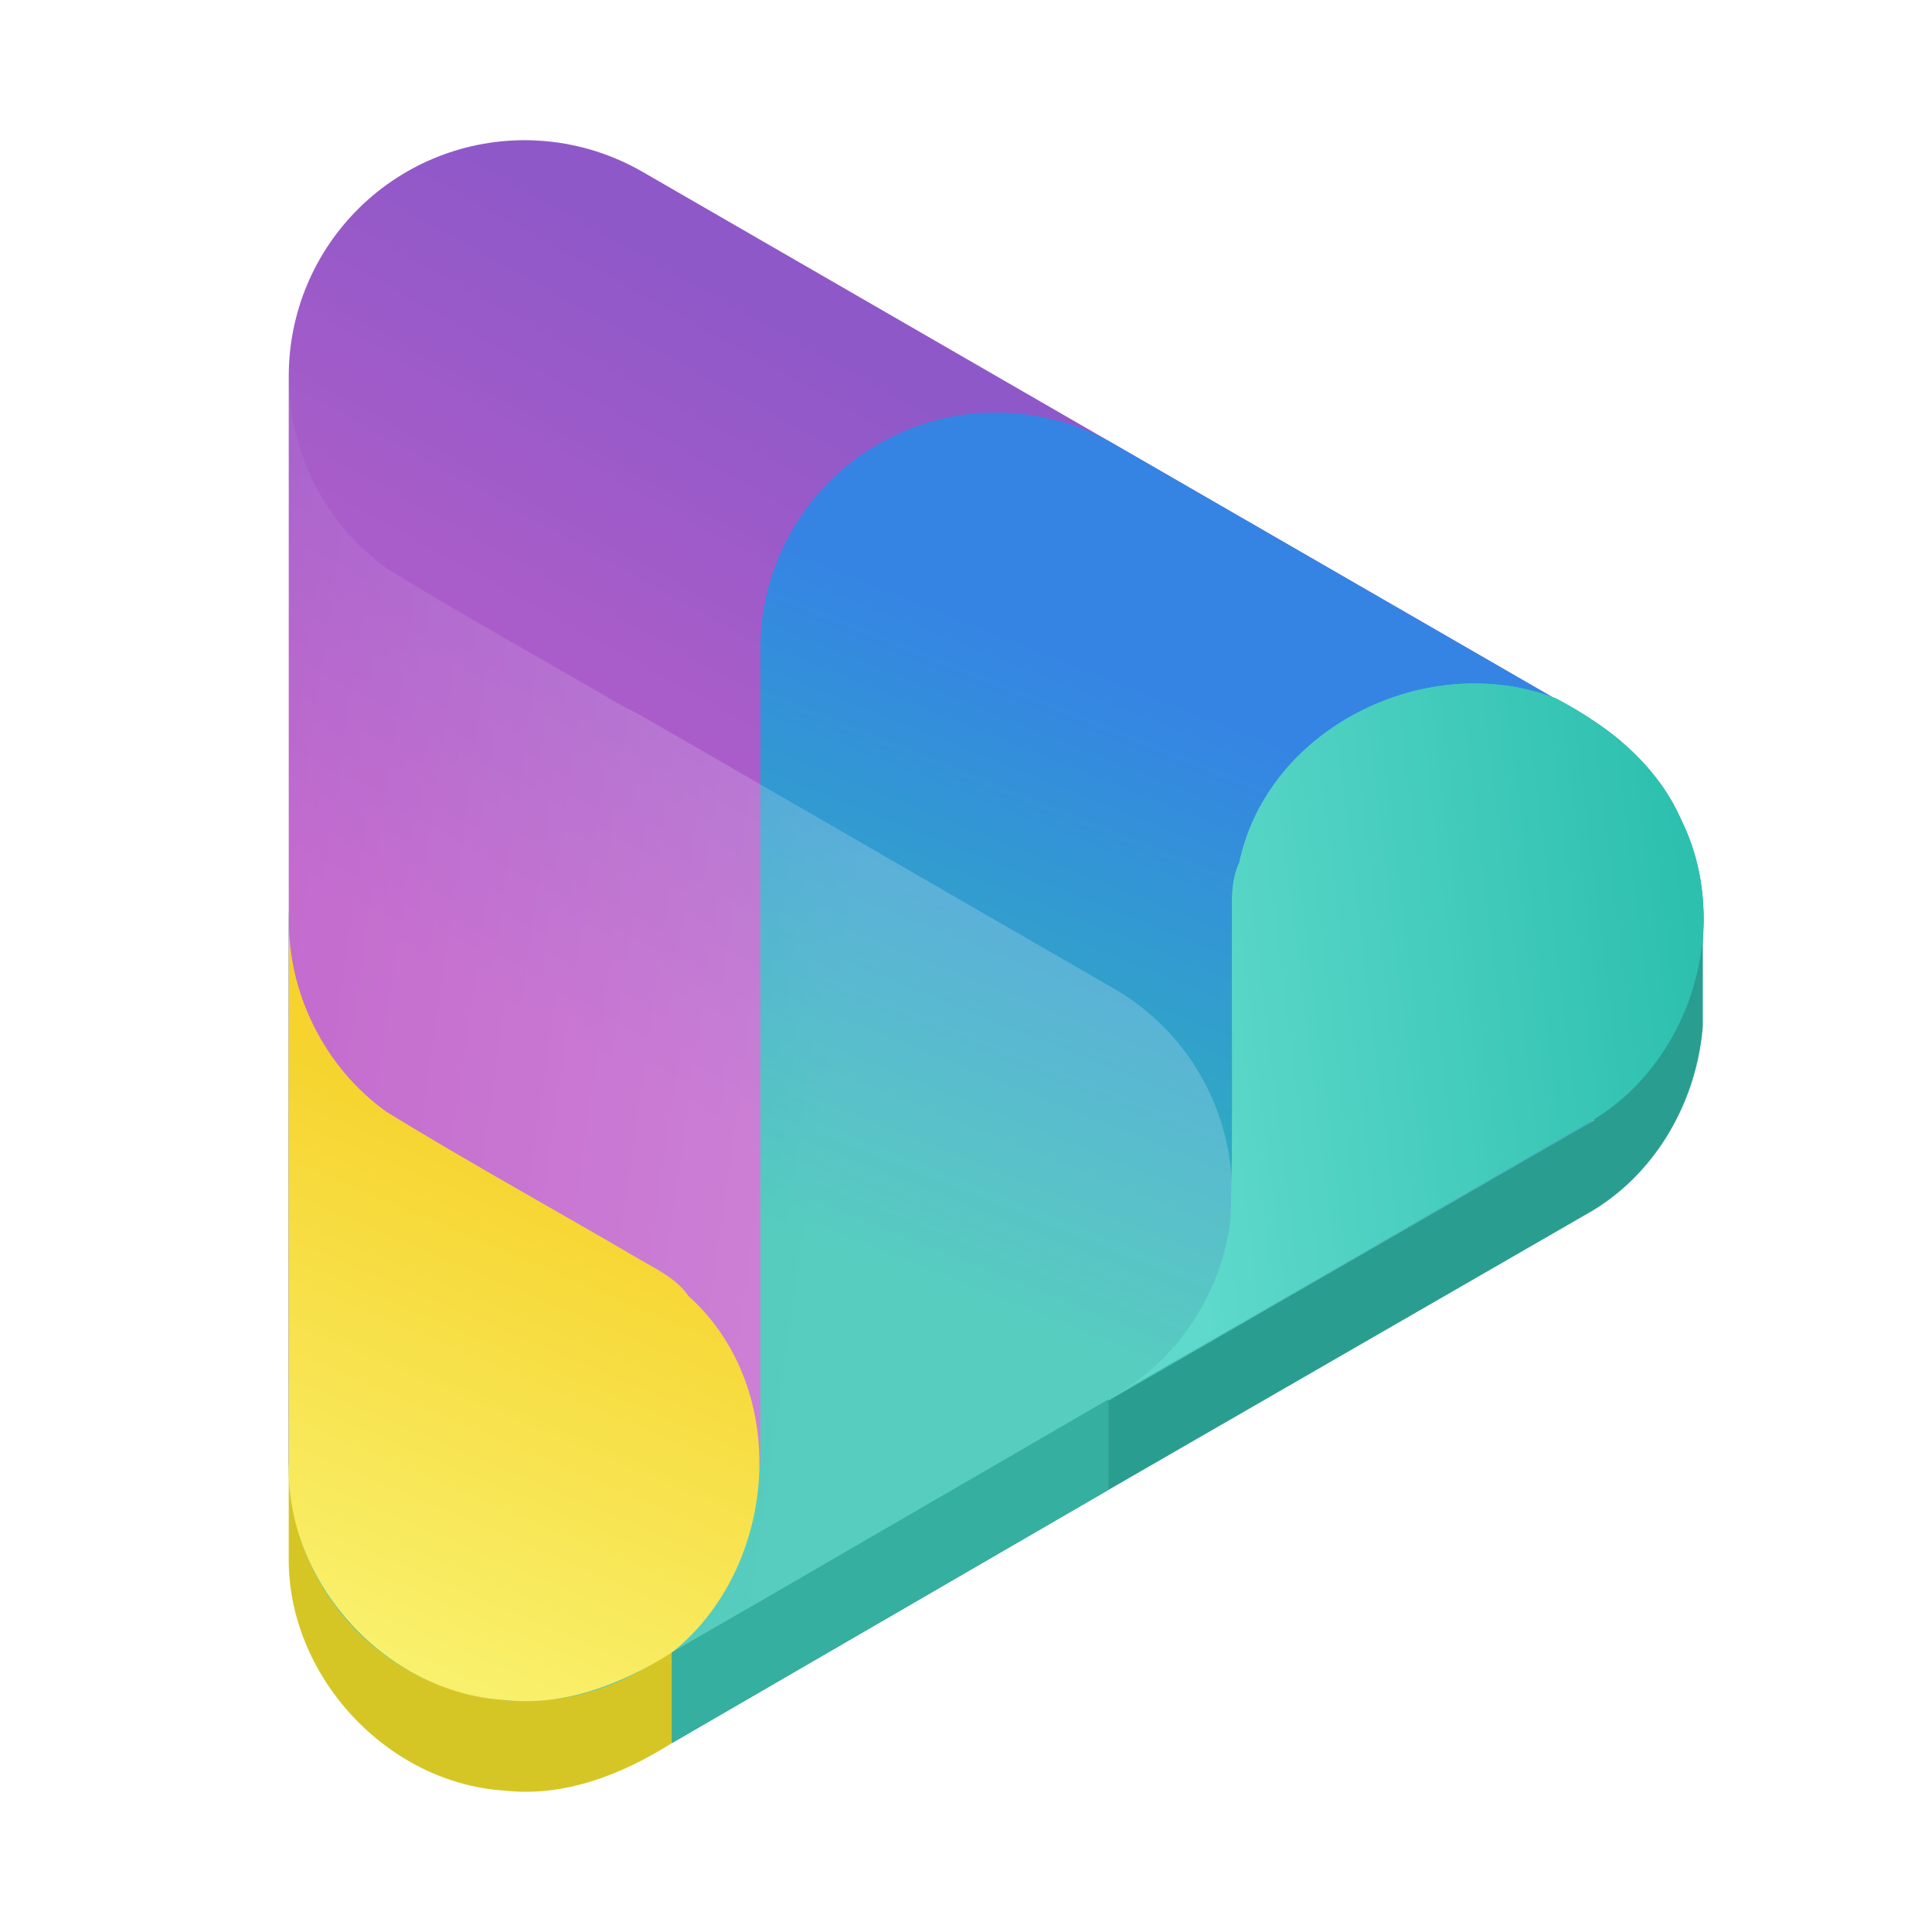
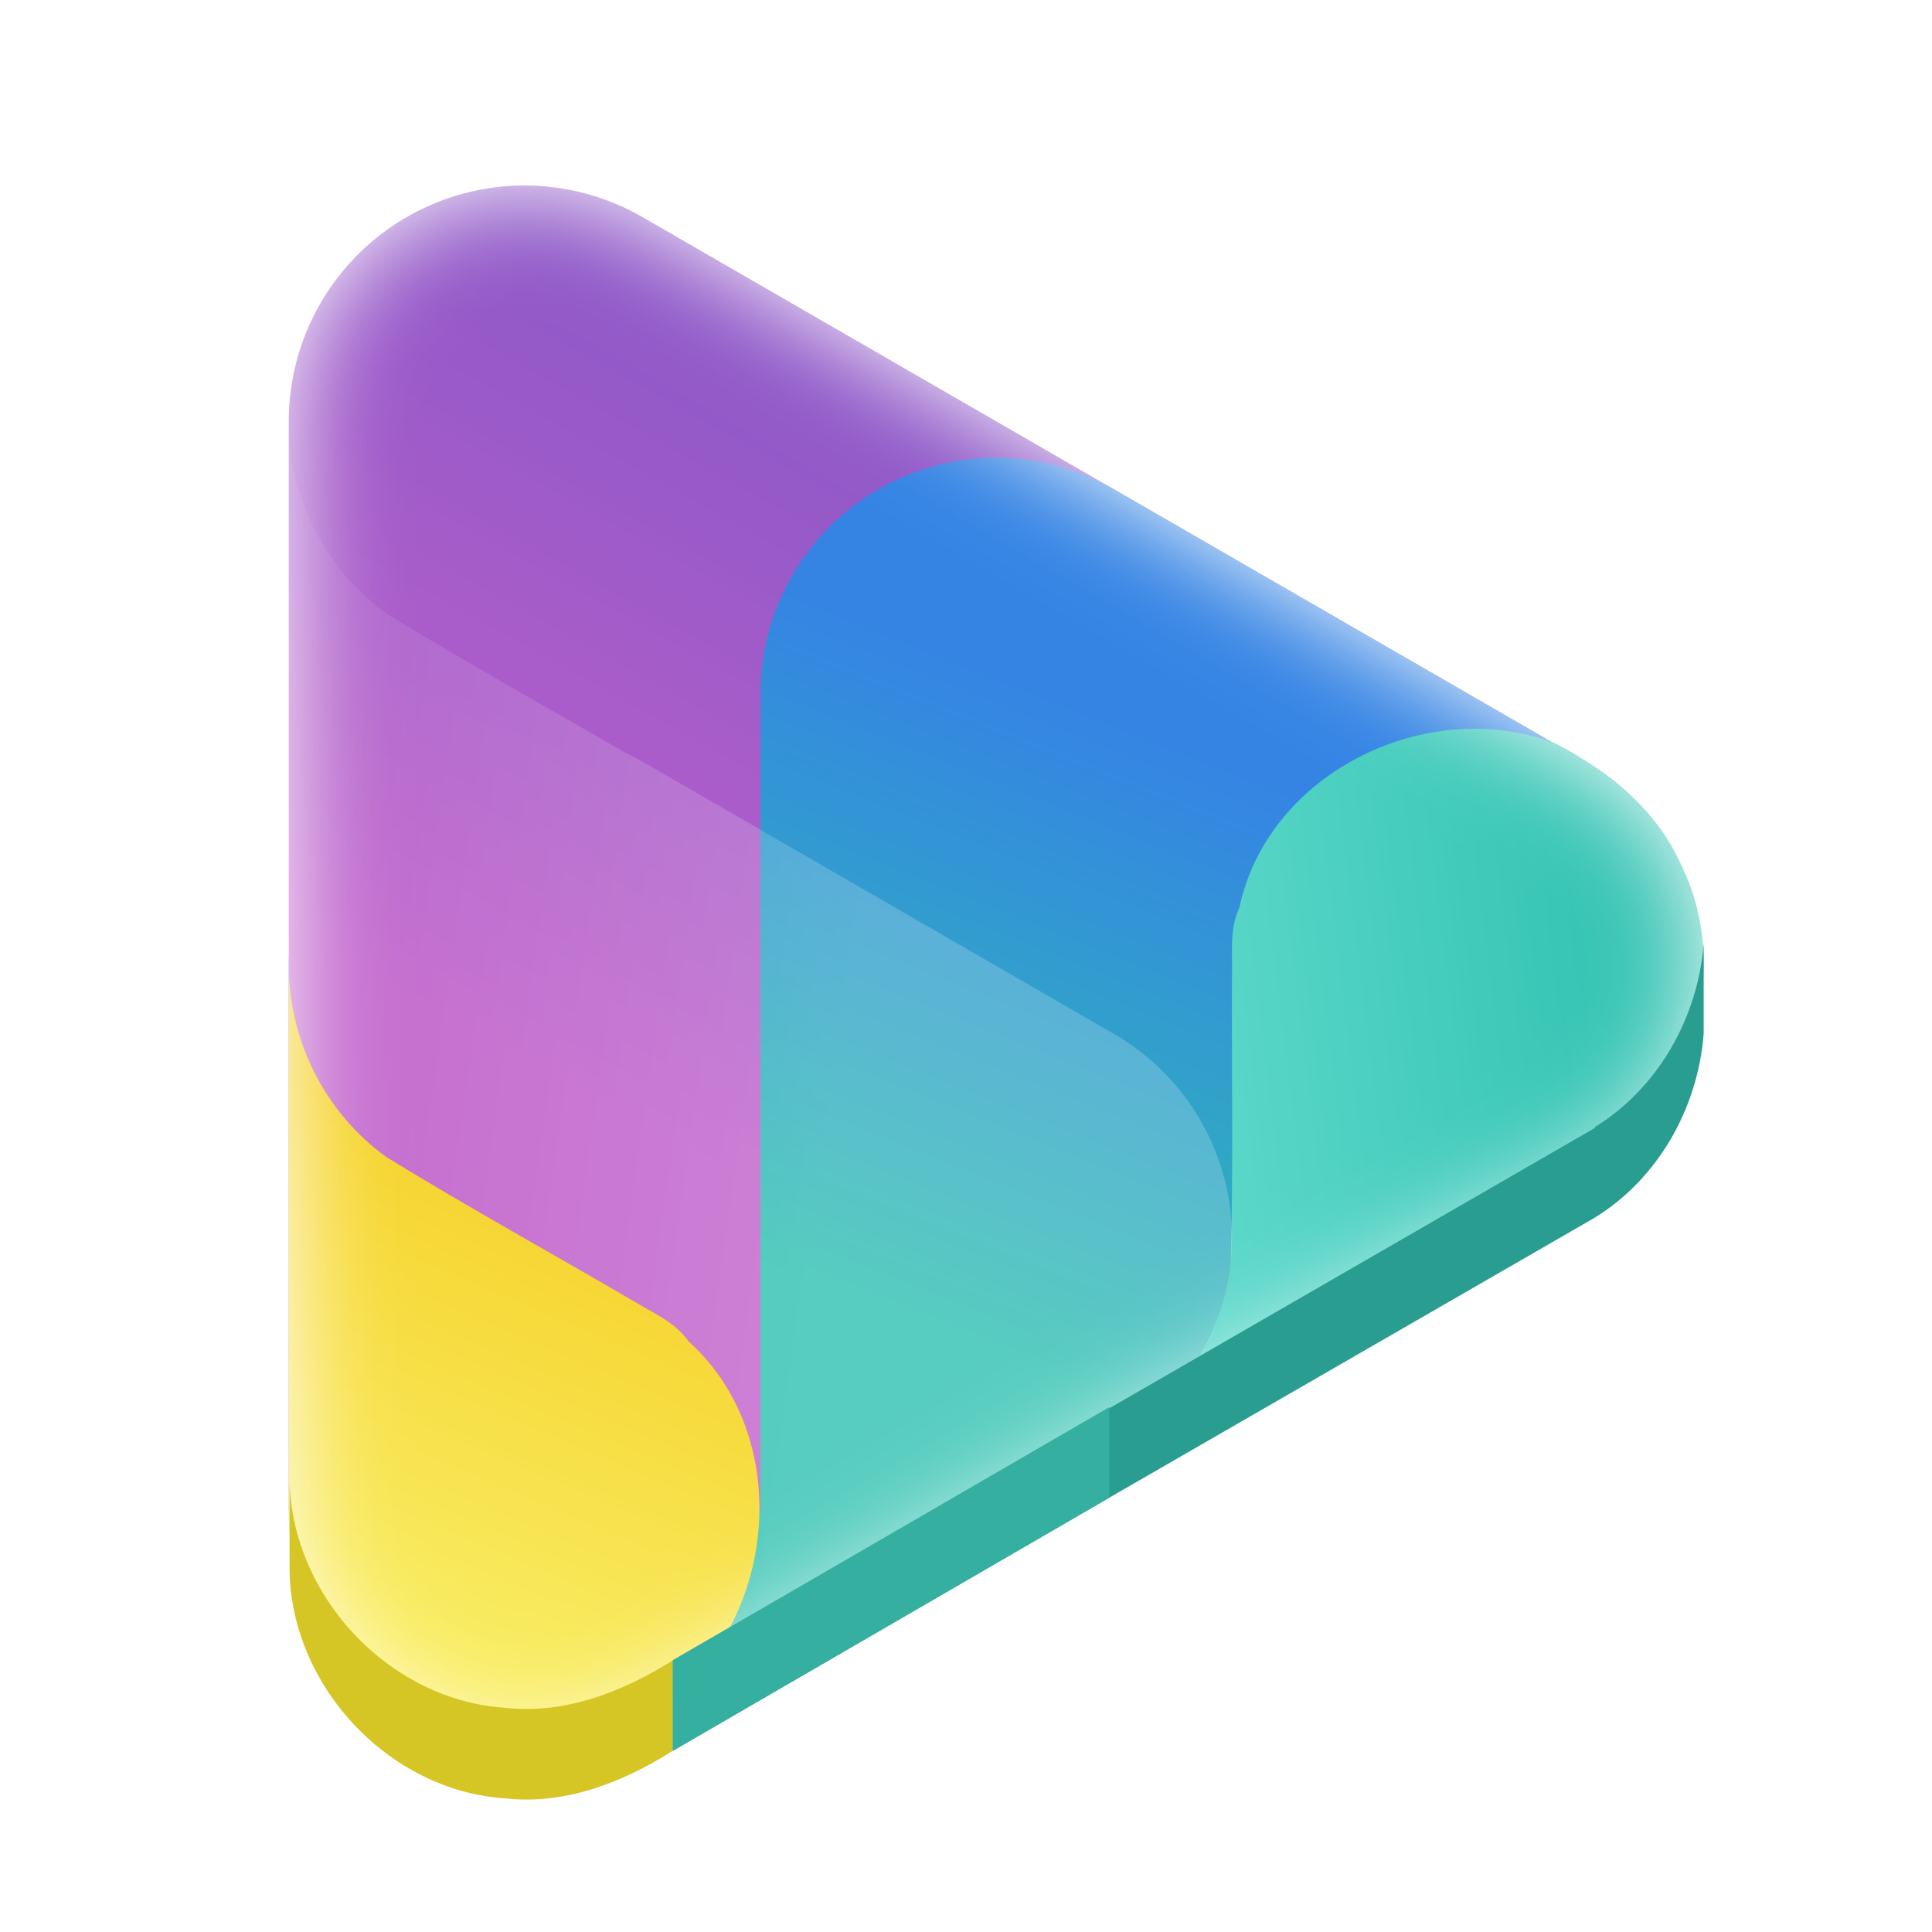
<svg xmlns="http://www.w3.org/2000/svg" xmlns:xlink="http://www.w3.org/1999/xlink" width="128" height="128" viewBox="0 0 128 128" version="1.1" id="svg5">
  <defs id="defs2">
+     <linearGradient id="linearGradient1140">
+       <stop offset="0" stop-color="#c061cb" id="stop1136" style="stop-color:#ffffff;stop-opacity:0.298;" />
+       <stop offset="1" stop-color="#8f58c8" id="stop1138" style="stop-color:#ffffff;stop-opacity:0.851;" />
+     </linearGradient>
    <linearGradient y2="236" x2="96" y1="236" x1="32" gradientTransform="translate(604.8168,170.5864)" gradientUnits="userSpaceOnUse" id="linearGradient1099" xlink:href="#linearGradient1036" />
    <linearGradient id="linearGradient1036">
      <stop id="stop1032" offset="0" style="stop-color:#d5d3cf;stop-opacity:1;" />
      <stop id="stop1034" offset="1" style="stop-color:#f6f5f4;stop-opacity:1" />
    </linearGradient>
    <radialGradient r="32" fy="-76" fx="-244" cy="-76" cx="-244" gradientTransform="matrix(0.8833333,0,0,0.8833333,-460.3502,463.1197)" gradientUnits="userSpaceOnUse" id="radialGradient1103" xlink:href="#linearGradient1069" />
    <linearGradient id="linearGradient1069">
      <stop id="stop1065" offset="0" style="stop-color:#d5d3cf;stop-opacity:1" />
      <stop id="stop1067-1" offset="1" style="stop-color:#949390;stop-opacity:1" />
    </linearGradient>
    <linearGradient gradientUnits="userSpaceOnUse" y2="232" x2="64" y1="262.5" x1="64" id="linearGradient1027" xlink:href="#linearGradient1025" gradientTransform="translate(-470.5864,432.8168)" />
    <linearGradient id="linearGradient1025">
      <stop id="stop1021" offset="0" style="stop-color:#9a9996;stop-opacity:1" />
      <stop id="stop1023" offset="1" style="stop-color:#77767b;stop-opacity:1" />
    </linearGradient>
    <clipPath clipPathUnits="userSpaceOnUse" id="clipPath1609-7">
      <path id="path1611-5" d="m 252,116 28,-28 v -8 h -36 v 36 z" style="fill:#e74747;stroke:none;stroke-width:0.25px;stroke-linecap:butt;stroke-linejoin:miter;stroke-opacity:1" />
    </clipPath>
    <clipPath clipPathUnits="userSpaceOnUse" id="clipPath961">
      <rect style="fill:#00c853;stroke:none;stroke-width:0.529" id="rect963" width="541.867" height="541.867" x="1.4210855e-14" y="2.717972e-05" rx="79.375" ry="79.375" />
    </clipPath>
    <linearGradient id="d">
      <stop offset="0" stop-color="#f9f06b" id="stop865" />
      <stop offset="1" stop-color="#f6d32d" id="stop867" />
    </linearGradient>
    <linearGradient id="e">
      <stop offset="0" stop-color="#2dc0af" id="stop870" />
      <stop offset="1" stop-color="#5ed9cb" id="stop872" />
    </linearGradient>
    <linearGradient id="f">
      <stop offset="0" stop-color="#fff" id="stop875" />
      <stop offset="1" stop-color="#fff" stop-opacity="0" id="stop877" />
    </linearGradient>
    <linearGradient id="g">
      <stop offset="0" stop-color="#2dc0af" id="stop880" />
      <stop offset="1" stop-color="#3584e4" id="stop882" />
    </linearGradient>
    <linearGradient id="h">
      <stop offset="0" stop-color="#c061cb" id="stop885" />
      <stop offset="1" stop-color="#8f58c8" id="stop887" />
    </linearGradient>
    <linearGradient xlink:href="#d" id="m" gradientUnits="userSpaceOnUse" x1="529.288" y1="441.731" x2="543.341" y2="408.599" gradientTransform="translate(-461.557,-35.819)" />
    <linearGradient xlink:href="#e" id="l" gradientUnits="userSpaceOnUse" x1="529.288" y1="441.731" x2="543.341" y2="408.599" gradientTransform="rotate(-120,320.2,508.254)" />
    <linearGradient xlink:href="#f" id="k" x1="56" y1="252" x2="0" y2="244" gradientUnits="userSpaceOnUse" gradientTransform="translate(42.443,122.181)" />
    <linearGradient gradientTransform="translate(42.443,122.181)" xlink:href="#g" id="j" x1="64" y1="260" x2="80" y2="220" gradientUnits="userSpaceOnUse" />
    <linearGradient gradientTransform="translate(42.443,122.181)" xlink:href="#h" id="i" x1="32" y1="239.25" x2="56" y2="196" gradientUnits="userSpaceOnUse" />
    <clipPath clipPathUnits="userSpaceOnUse" id="clipPath1891">
      <rect style="fill:#b3b3b3;stroke:none;stroke-width:0.529" id="rect1893" width="541.867" height="541.867" x="2.2119139e-06" y="4.8096284e-05" rx="79.375" ry="79.375" />
    </clipPath>
-     <linearGradient xlink:href="#h" id="linearGradient1533" gradientUnits="userSpaceOnUse" gradientTransform="matrix(0.9765107,0,0,0.9765107,-127.2615,-166.8204)" x1="32" y1="239.25" x2="56" y2="196" />
-     <linearGradient xlink:href="#g" id="linearGradient1535" gradientUnits="userSpaceOnUse" gradientTransform="matrix(0.9765107,0,0,0.9765107,-127.2615,-166.8204)" x1="64" y1="260" x2="80" y2="220" />
-     <linearGradient xlink:href="#f" id="linearGradient1537" gradientUnits="userSpaceOnUse" gradientTransform="matrix(0.9765107,0,0,0.9765107,-127.2615,-166.8204)" x1="56" y1="252" x2="0" y2="244" />
-     <linearGradient xlink:href="#e" id="linearGradient1539" gradientUnits="userSpaceOnUse" gradientTransform="matrix(-0.4882554,-0.8456831,0.8456831,-0.4882554,-129.5113,729.1295)" x1="529.288" y1="441.731" x2="543.341" y2="408.599" />
-     <linearGradient xlink:href="#d" id="linearGradient1541" gradientUnits="userSpaceOnUse" gradientTransform="matrix(0.9765107,0,0,0.9765107,-619.4229,-321.1091)" x1="529.288" y1="441.731" x2="543.341" y2="408.599" />
-     <linearGradient xlink:href="#e" id="linearGradient79935" gradientUnits="userSpaceOnUse" gradientTransform="matrix(-0.4882554,-0.8456831,0.8456831,-0.4882554,-129.5113,729.1295)" x1="529.288" y1="441.731" x2="543.341" y2="408.599" />
+     <linearGradient xlink:href="#h" id="linearGradient1533" gradientUnits="userSpaceOnUse" gradientTransform="matrix(0.9765107,0,0,0.9765107,119.6,-168.4374)" x1="32" y1="239.25" x2="56" y2="196" />
+     <linearGradient xlink:href="#g" id="linearGradient1535" gradientUnits="userSpaceOnUse" gradientTransform="matrix(0.9765107,0,0,0.9765107,119.6,-168.4374)" x1="64" y1="260" x2="80" y2="220" />
+     <linearGradient xlink:href="#f" id="linearGradient1537" gradientUnits="userSpaceOnUse" gradientTransform="matrix(0.9765107,0,0,0.9765107,119.6,-168.4374)" x1="56" y1="252" x2="0" y2="244" />
+     <linearGradient xlink:href="#d" id="linearGradient1541" gradientUnits="userSpaceOnUse" gradientTransform="matrix(0.9765107,0,0,0.9765107,-372.5614,-322.7261)" x1="529.288" y1="441.731" x2="543.341" y2="408.599" />
+     <linearGradient xlink:href="#e" id="linearGradient79935" gradientUnits="userSpaceOnUse" gradientTransform="matrix(-0.4882554,-0.8456831,0.8456831,-0.4882554,117.3503,727.5125)" x1="529.288" y1="441.731" x2="543.341" y2="408.599" />
+     <filter style="color-interpolation-filters:sRGB;" id="filter1615" x="-0.051" y="-0.046" width="1.102" height="1.101">
+       <feFlood flood-opacity="1" flood-color="rgb(255,255,255)" result="flood" id="feFlood1605" />
+       <feComposite in="flood" in2="SourceGraphic" operator="out" result="composite1" id="feComposite1607" />
+       <feGaussianBlur in="composite1" stdDeviation="2" result="blur" id="feGaussianBlur1609" />
+       <feOffset dx="0" dy="0.8" result="offset" id="feOffset1611" />
+       <feComposite in="offset" in2="SourceGraphic" operator="atop" result="composite2" id="feComposite1613" />
+     </filter>
+     <filter style="color-interpolation-filters:sRGB;" id="filter2788" x="-0.09" y="-0.081" width="1.179" height="1.162">
+       <feFlood flood-opacity="1" flood-color="rgb(255,255,255)" result="flood" id="feFlood2778" />
+       <feComposite in="flood" in2="SourceGraphic" operator="out" result="composite1" id="feComposite2780" />
+       <feGaussianBlur in="composite1" stdDeviation="3.5" result="blur" id="feGaussianBlur2782" />
+       <feOffset dx="0" dy="-1.94289e-16" result="offset" id="feOffset2784" />
+       <feComposite in="offset" in2="SourceGraphic" operator="atop" result="composite2" id="feComposite2786" />
+     </filter>
  </defs>
  <g id="layer2">
-     <g id="g79933" transform="translate(126.8615,-1.616967)">
-       <path d="m -107.713,68.187 c -0.044,12.167 -0.007,24.338 -0.019,36.507 -0.145,7.863 6.449,15.065 14.307,15.557 3.969,0.442 7.785,-1.071 11.083,-3.152 7.007,-5.586 7.998,-17.39 1.106,-23.607 -0.775,-1.103 -1.918,-1.683 -3.105,-2.354 -5.62,-3.298 -11.337,-6.435 -16.89,-9.843 -4.153,-2.951 -6.657,-8.016 -6.482,-13.107 z" style="color:#000000;font-weight:400;line-height:normal;font-family:sans-serif;font-variant-ligatures:normal;font-variant-position:normal;font-variant-caps:normal;font-variant-numeric:normal;font-variant-alternates:normal;font-feature-settings:normal;text-indent:0;text-align:start;text-decoration-line:none;text-decoration-style:solid;text-decoration-color:#000000;text-transform:none;text-orientation:mixed;white-space:normal;shape-padding:0;isolation:auto;mix-blend-mode:normal;solid-color:#000000;solid-opacity:1;fill:#d6c625;fill-opacity:1;fill-rule:evenodd;stroke-width:1.34;stroke-miterlimit:4;stroke-dasharray:none" overflow="visible" fill="url(#m)" id="path56943" />
-       <path d="M -91.739,46.992 A 15.626,15.626 0 0 0 -107.731,62.612 v 36.082 a 15.626,15.626 0 0 0 23.436,13.532 l 31.248,-18.044 a 15.626,15.626 0 0 0 0,-27.062 L -84.295,49.08 a 15.626,15.626 0 0 0 -7.444,-2.089 z" style="color:#000000;font-weight:400;line-height:normal;font-family:sans-serif;font-variant-ligatures:normal;font-variant-position:normal;font-variant-caps:normal;font-variant-numeric:normal;font-variant-alternates:normal;font-feature-settings:normal;text-indent:0;text-align:start;text-decoration-line:none;text-decoration-style:solid;text-decoration-color:#000000;text-transform:none;text-orientation:mixed;white-space:normal;shape-padding:0;isolation:auto;mix-blend-mode:normal;solid-color:#000000;solid-opacity:1;fill-rule:evenodd;stroke-width:1.34" overflow="visible" fill="#2dc0af" id="path1515" />
-       <path d="M -91.739,10.91 A 15.626,15.626 0 0 0 -107.731,26.529 v 72.164 h 31.248 V 53.591 l 39.06,22.552 15.624,-27.062 -62.497,-36.082 a 15.626,15.626 0 0 0 -7.444,-2.088 z" style="color:#000000;font-weight:400;line-height:normal;font-family:sans-serif;font-variant-ligatures:normal;font-variant-position:normal;font-variant-caps:normal;font-variant-numeric:normal;font-variant-alternates:normal;font-feature-settings:normal;text-indent:0;text-align:start;text-decoration-line:none;text-decoration-style:solid;text-decoration-color:#000000;text-transform:none;text-orientation:mixed;white-space:normal;shape-padding:0;isolation:auto;mix-blend-mode:normal;solid-color:#000000;solid-opacity:1;fill:url(#linearGradient1533);fill-rule:evenodd;stroke-width:1.34" overflow="visible" fill="url(#i)" id="path1517" />
-       <path d="m -60.491,28.951 a 15.626,15.626 0 0 0 -15.992,15.618 v 36.082 a 15.626,15.626 0 0 0 23.436,13.531 l 31.248,-18.04 a 15.626,15.626 0 0 0 0,-27.062 L -53.047,31.039 a 15.626,15.626 0 0 0 -7.444,-2.088 z" style="color:#000000;font-weight:400;line-height:normal;font-family:sans-serif;font-variant-ligatures:normal;font-variant-position:normal;font-variant-caps:normal;font-variant-numeric:normal;font-variant-alternates:normal;font-feature-settings:normal;text-indent:0;text-align:start;text-decoration-line:none;text-decoration-style:solid;text-decoration-color:#000000;text-transform:none;text-orientation:mixed;white-space:normal;shape-padding:0;isolation:auto;mix-blend-mode:normal;solid-color:#000000;solid-opacity:1;fill:url(#linearGradient1535);fill-rule:evenodd;stroke-width:1.34" overflow="visible" fill="url(#j)" id="path1519" />
-       <path d="m -107.715,27.145 c -0.039,11.822 -0.005,23.645 -0.017,35.467 v 36.082 a 15.626,15.626 0 0 0 23.436,13.532 l 31.248,-18.043 a 15.626,15.626 0 0 0 0,-27.061 L -84.295,49.08 a 15.626,15.626 0 0 0 -1.146,-0.588 c -5.265,-3.065 -10.597,-6.021 -15.788,-9.208 -3.89,-2.764 -6.335,-7.381 -6.484,-12.139 z" style="color:#000000;font-weight:400;line-height:normal;font-family:sans-serif;font-variant-ligatures:normal;font-variant-position:normal;font-variant-caps:normal;font-variant-numeric:normal;font-variant-alternates:normal;font-feature-settings:normal;text-indent:0;text-align:start;text-decoration-line:none;text-decoration-style:solid;text-decoration-color:#000000;text-transform:none;text-orientation:mixed;white-space:normal;shape-padding:0;isolation:auto;mix-blend-mode:normal;solid-color:#000000;solid-opacity:1;fill:url(#linearGradient1537);fill-rule:evenodd;stroke-width:1.34" overflow="visible" opacity="0.2" fill="url(#k)" id="path1521" />
-       <path style="color:#000000;font-weight:400;line-height:normal;font-family:sans-serif;font-variant-ligatures:normal;font-variant-position:normal;font-variant-caps:normal;font-variant-numeric:normal;font-variant-alternates:normal;font-feature-settings:normal;text-indent:0;text-align:start;text-decoration-line:none;text-decoration-style:solid;text-decoration-color:#000000;text-transform:none;text-orientation:mixed;white-space:normal;shape-padding:0;isolation:auto;mix-blend-mode:normal;solid-color:#000000;solid-opacity:1;fill:url(#linearGradient79935);fill-rule:evenodd;stroke-width:1.34" d="m -53.425,94.327 c 10.561,-6.046 21.081,-12.163 31.625,-18.237 6.883,-3.805 9.824,-13.116 6.32,-20.168 -1.601,-3.658 -4.82,-6.207 -8.271,-8.022 -8.341,-3.276 -19.059,1.768 -20.998,10.845 -0.568,1.223 -0.498,2.502 -0.486,3.867 -0.046,6.515 0.095,13.036 -0.08,19.548 -0.478,5.072 -3.613,9.773 -8.11,12.167 z" overflow="visible" fill="url(#l)" id="path1523" />
-       <path d="m -107.713,62.187 c -0.044,12.167 -0.007,24.338 -0.019,36.507 -0.145,7.863 6.449,15.065 14.307,15.557 3.969,0.442 7.785,-1.071 11.083,-3.152 7.007,-5.586 7.998,-17.39 1.106,-23.607 -0.775,-1.103 -1.918,-1.683 -3.105,-2.354 -5.62,-3.298 -11.337,-6.435 -16.89,-9.843 -4.153,-2.951 -6.657,-8.016 -6.482,-13.107 z" style="color:#000000;font-weight:400;line-height:normal;font-family:sans-serif;font-variant-ligatures:normal;font-variant-position:normal;font-variant-caps:normal;font-variant-numeric:normal;font-variant-alternates:normal;font-feature-settings:normal;text-indent:0;text-align:start;text-decoration-line:none;text-decoration-style:solid;text-decoration-color:#000000;text-transform:none;text-orientation:mixed;white-space:normal;shape-padding:0;isolation:auto;mix-blend-mode:normal;solid-color:#000000;solid-opacity:1;fill:url(#linearGradient1541);fill-rule:evenodd;stroke-width:1.34" overflow="visible" fill="url(#m)" id="path1525" />
-       <path id="path56982" style="opacity:1;fill:#299e90;fill-opacity:1" d="m -14.049,61.156 c 0.002,0.02 0.002,0.039 0.004,0.059 V 61.158 Z m 0.004,2.457 c -0.378,4.857 -2.988,9.557 -7.197,12.148 v 0.061 l -61.1,35.275 v 6 l 28.918,-16.771 32.182,-18.561 v -0.004 c 4.217,-2.595 6.826,-7.309 7.197,-12.174 z" />
-       <path style="color:#000000;font-weight:400;line-height:normal;font-family:sans-serif;font-variant-ligatures:normal;font-variant-position:normal;font-variant-caps:normal;font-variant-numeric:normal;font-variant-alternates:normal;font-feature-settings:normal;text-indent:0;text-align:start;text-decoration-line:none;text-decoration-style:solid;text-decoration-color:#000000;text-transform:none;text-orientation:mixed;white-space:normal;shape-padding:0;isolation:auto;mix-blend-mode:normal;solid-color:#000000;solid-opacity:1;fill:url(#linearGradient1539);fill-rule:evenodd;stroke-width:1.34" d="m -53.425,94.327 c 10.561,-6.046 21.081,-12.163 31.625,-18.237 6.883,-3.805 9.824,-13.116 6.32,-20.168 -1.601,-3.658 -4.82,-6.207 -8.271,-8.022 -8.341,-3.276 -19.059,1.768 -20.998,10.845 -0.568,1.223 -0.498,2.502 -0.486,3.867 -0.046,6.515 0.095,13.036 -0.08,19.548 -0.478,5.072 -3.613,9.773 -8.11,12.167 z" overflow="visible" fill="url(#l)" id="path1993" />
-       <path style="opacity:1;fill:#34afa0;fill-opacity:1;stroke-width:1.34;stroke-miterlimit:4;stroke-dasharray:none" d="m -53.425,94.327 v 6 l -28.917,16.772 v -6 z" id="path67068" />
+     <g id="g2801" transform="translate(0.951364,4.634673)">
+       <g id="g383" transform="translate(-120.9514,-1.634671)" style="filter:url(#filter2788)">
+         <path d="M 155.123,45.375 A 15.626,15.626 0 0 0 139.13,60.995 V 97.077 a 15.626,15.626 0 0 0 23.436,13.532 l 31.248,-18.044 a 15.626,15.626 0 0 0 0,-27.062 L 162.566,47.463 a 15.626,15.626 0 0 0 -7.444,-2.089 z" style="color:#000000;font-weight:400;line-height:normal;font-family:sans-serif;font-variant-ligatures:normal;font-variant-position:normal;font-variant-caps:normal;font-variant-numeric:normal;font-variant-alternates:normal;font-feature-settings:normal;text-indent:0;text-align:start;text-decoration-line:none;text-decoration-style:solid;text-decoration-color:#000000;text-transform:none;text-orientation:mixed;white-space:normal;shape-padding:0;isolation:auto;mix-blend-mode:normal;solid-color:#000000;solid-opacity:1;fill-rule:evenodd;stroke-width:1.34" overflow="visible" fill="#2dc0af" id="path1515" />
+         <path d="M 155.123,9.293 A 15.626,15.626 0 0 0 139.13,24.912 v 72.164 h 31.248 V 51.974 l 39.06,22.552 15.624,-27.062 -62.497,-36.082 a 15.626,15.626 0 0 0 -7.444,-2.088 z" style="color:#000000;font-weight:400;line-height:normal;font-family:sans-serif;font-variant-ligatures:normal;font-variant-position:normal;font-variant-caps:normal;font-variant-numeric:normal;font-variant-alternates:normal;font-feature-settings:normal;text-indent:0;text-align:start;text-decoration-line:none;text-decoration-style:solid;text-decoration-color:#000000;text-transform:none;text-orientation:mixed;white-space:normal;shape-padding:0;isolation:auto;mix-blend-mode:normal;solid-color:#000000;solid-opacity:1;fill:url(#linearGradient1533);fill-rule:evenodd;stroke-width:1.34" overflow="visible" fill="url(#i)" id="path1517" />
+         <path d="m 186.371,27.334 a 15.626,15.626 0 0 0 -15.992,15.618 v 36.082 a 15.626,15.626 0 0 0 23.436,13.531 l 31.248,-18.04 a 15.626,15.626 0 0 0 0,-27.062 L 193.815,29.422 a 15.626,15.626 0 0 0 -7.444,-2.088 z" style="color:#000000;font-weight:400;line-height:normal;font-family:sans-serif;font-variant-ligatures:normal;font-variant-position:normal;font-variant-caps:normal;font-variant-numeric:normal;font-variant-alternates:normal;font-feature-settings:normal;text-indent:0;text-align:start;text-decoration-line:none;text-decoration-style:solid;text-decoration-color:#000000;text-transform:none;text-orientation:mixed;white-space:normal;shape-padding:0;isolation:auto;mix-blend-mode:normal;solid-color:#000000;solid-opacity:1;fill:url(#linearGradient1535);fill-rule:evenodd;stroke-width:1.34" overflow="visible" fill="url(#j)" id="path1519" />
+         <path style="color:#000000;font-weight:400;line-height:normal;font-family:sans-serif;font-variant-ligatures:normal;font-variant-position:normal;font-variant-caps:normal;font-variant-numeric:normal;font-variant-alternates:normal;font-feature-settings:normal;text-indent:0;text-align:start;text-decoration-line:none;text-decoration-style:solid;text-decoration-color:#000000;text-transform:none;text-orientation:mixed;white-space:normal;shape-padding:0;isolation:auto;mix-blend-mode:normal;solid-color:#000000;solid-opacity:1;fill:url(#linearGradient79935);fill-rule:evenodd;stroke-width:1.34" d="m 193.437,92.71 c 10.561,-6.046 21.081,-12.163 31.625,-18.237 6.883,-3.805 9.824,-13.116 6.32,-20.168 -1.601,-3.658 -4.82,-6.207 -8.271,-8.022 -8.341,-3.276 -19.059,1.768 -20.998,10.845 -0.568,1.223 -0.498,2.502 -0.486,3.867 -0.046,6.515 0.095,13.036 -0.08,19.548 -0.478,5.072 -3.613,9.773 -8.11,12.167 z" overflow="visible" fill="url(#l)" id="path1523" />
+         <path d="m 139.147,25.528 c -0.039,11.822 -0.005,23.645 -0.017,35.467 v 36.082 a 15.626,15.626 0 0 0 23.436,13.532 l 31.248,-18.043 a 15.626,15.626 0 0 0 0,-27.061 L 162.566,47.463 a 15.626,15.626 0 0 0 -1.146,-0.588 c -5.265,-3.065 -10.597,-6.021 -15.788,-9.208 -3.89,-2.764 -6.335,-7.381 -6.484,-12.139 z" style="color:#000000;font-weight:400;line-height:normal;font-family:sans-serif;font-variant-ligatures:normal;font-variant-position:normal;font-variant-caps:normal;font-variant-numeric:normal;font-variant-alternates:normal;font-feature-settings:normal;text-indent:0;text-align:start;text-decoration-line:none;text-decoration-style:solid;text-decoration-color:#000000;text-transform:none;text-orientation:mixed;white-space:normal;shape-padding:0;isolation:auto;mix-blend-mode:normal;solid-color:#000000;solid-opacity:1;fill:url(#linearGradient1537);fill-rule:evenodd;stroke-width:1.34" overflow="visible" opacity="0.2" fill="url(#k)" id="path1521" />
+         <path d="m 139.149,60.57 c -0.044,12.167 -0.007,24.338 -0.019,36.507 -0.145,7.863 6.449,15.065 14.307,15.557 3.969,0.442 7.785,-1.071 11.083,-3.152 7.007,-5.586 7.998,-17.39 1.106,-23.607 -0.775,-1.103 -1.918,-1.683 -3.105,-2.354 -5.62,-3.298 -11.337,-6.435 -16.89,-9.843 -4.153,-2.951 -6.657,-8.016 -6.482,-13.107 z" style="color:#000000;font-weight:400;line-height:normal;font-family:sans-serif;font-variant-ligatures:normal;font-variant-position:normal;font-variant-caps:normal;font-variant-numeric:normal;font-variant-alternates:normal;font-feature-settings:normal;text-indent:0;text-align:start;text-decoration-line:none;text-decoration-style:solid;text-decoration-color:#000000;text-transform:none;text-orientation:mixed;white-space:normal;shape-padding:0;isolation:auto;mix-blend-mode:normal;solid-color:#000000;solid-opacity:1;fill:url(#linearGradient1541);fill-rule:evenodd;stroke-width:1.34" overflow="visible" fill="url(#m)" id="path1525" />
+       </g>
+       <g id="g1620" transform="translate(-0.8945985,-4.118905)">
+         <path id="path56943" style="color:#000000;font-weight:400;line-height:normal;font-family:sans-serif;font-variant-ligatures:normal;font-variant-position:normal;font-variant-caps:normal;font-variant-numeric:normal;font-variant-alternates:normal;font-feature-settings:normal;text-indent:0;text-align:start;text-decoration-line:none;text-decoration-style:solid;text-decoration-color:#000000;text-transform:none;text-orientation:mixed;white-space:normal;shape-padding:0;isolation:auto;mix-blend-mode:normal;solid-color:#000000;solid-opacity:1;fill:#d6c625;fill-opacity:1;fill-rule:evenodd;stroke-width:1.34;stroke-miterlimit:4;stroke-dasharray:none" d="m 19.129,97.076 c 3e-5,2 0.002,4 0,6 -0.145,7.863 6.449,15.064 14.307,15.557 3.969,0.442 7.785,-1.069 11.084,-3.15 v -6 c -0.629,0.397 -1.277,0.773 -1.941,1.119 l -0.012,0.006 c -0.004,0.002 -0.008,0.004 -0.012,0.006 -0.928,0.482 -1.887,0.901 -2.871,1.238 a 15.626,15.626 0 0 1 -0.828,0.26 c -1.749,0.504 -3.568,0.728 -5.42,0.521 -2.848,-0.178 -5.528,-1.241 -7.783,-2.895 a 15.626,15.626 0 0 1 -0.451,-0.342 c -0.754,-0.594 -1.455,-1.257 -2.094,-1.975 A 15.626,15.626 0 0 1 22.553,106.762 c -0.628,-0.785 -1.183,-1.627 -1.654,-2.514 a 15.626,15.626 0 0 1 -0.156,-0.301 c -1.065,-2.113 -1.658,-4.46 -1.613,-6.871 z m 25.391,12.406 0.791,-0.459 -0.781,0.451 c -0.003,0.003 -0.007,0.005 -0.01,0.008 z" />
+         <path id="path56982" style="fill:#299e90;fill-opacity:1" d="m 112.813,59.539 c 0.002,0.02 0.002,0.039 0.004,0.059 v -0.057 z m 0.004,2.457 c -0.378,4.857 -2.988,9.557 -7.197,12.148 v 0.061 L 44.52,109.481 v 6 L 73.438,98.709 105.619,80.149 v -0.004 c 4.217,-2.595 6.826,-7.309 7.197,-12.174 z" />
+         <path style="fill:#34afa0;fill-opacity:1;stroke-width:1.34;stroke-miterlimit:4;stroke-dasharray:none" d="m 73.437,92.71 v 6 L 44.52,115.481 v -6 z" id="path67068" />
+       </g>
    </g>
  </g>
</svg>
